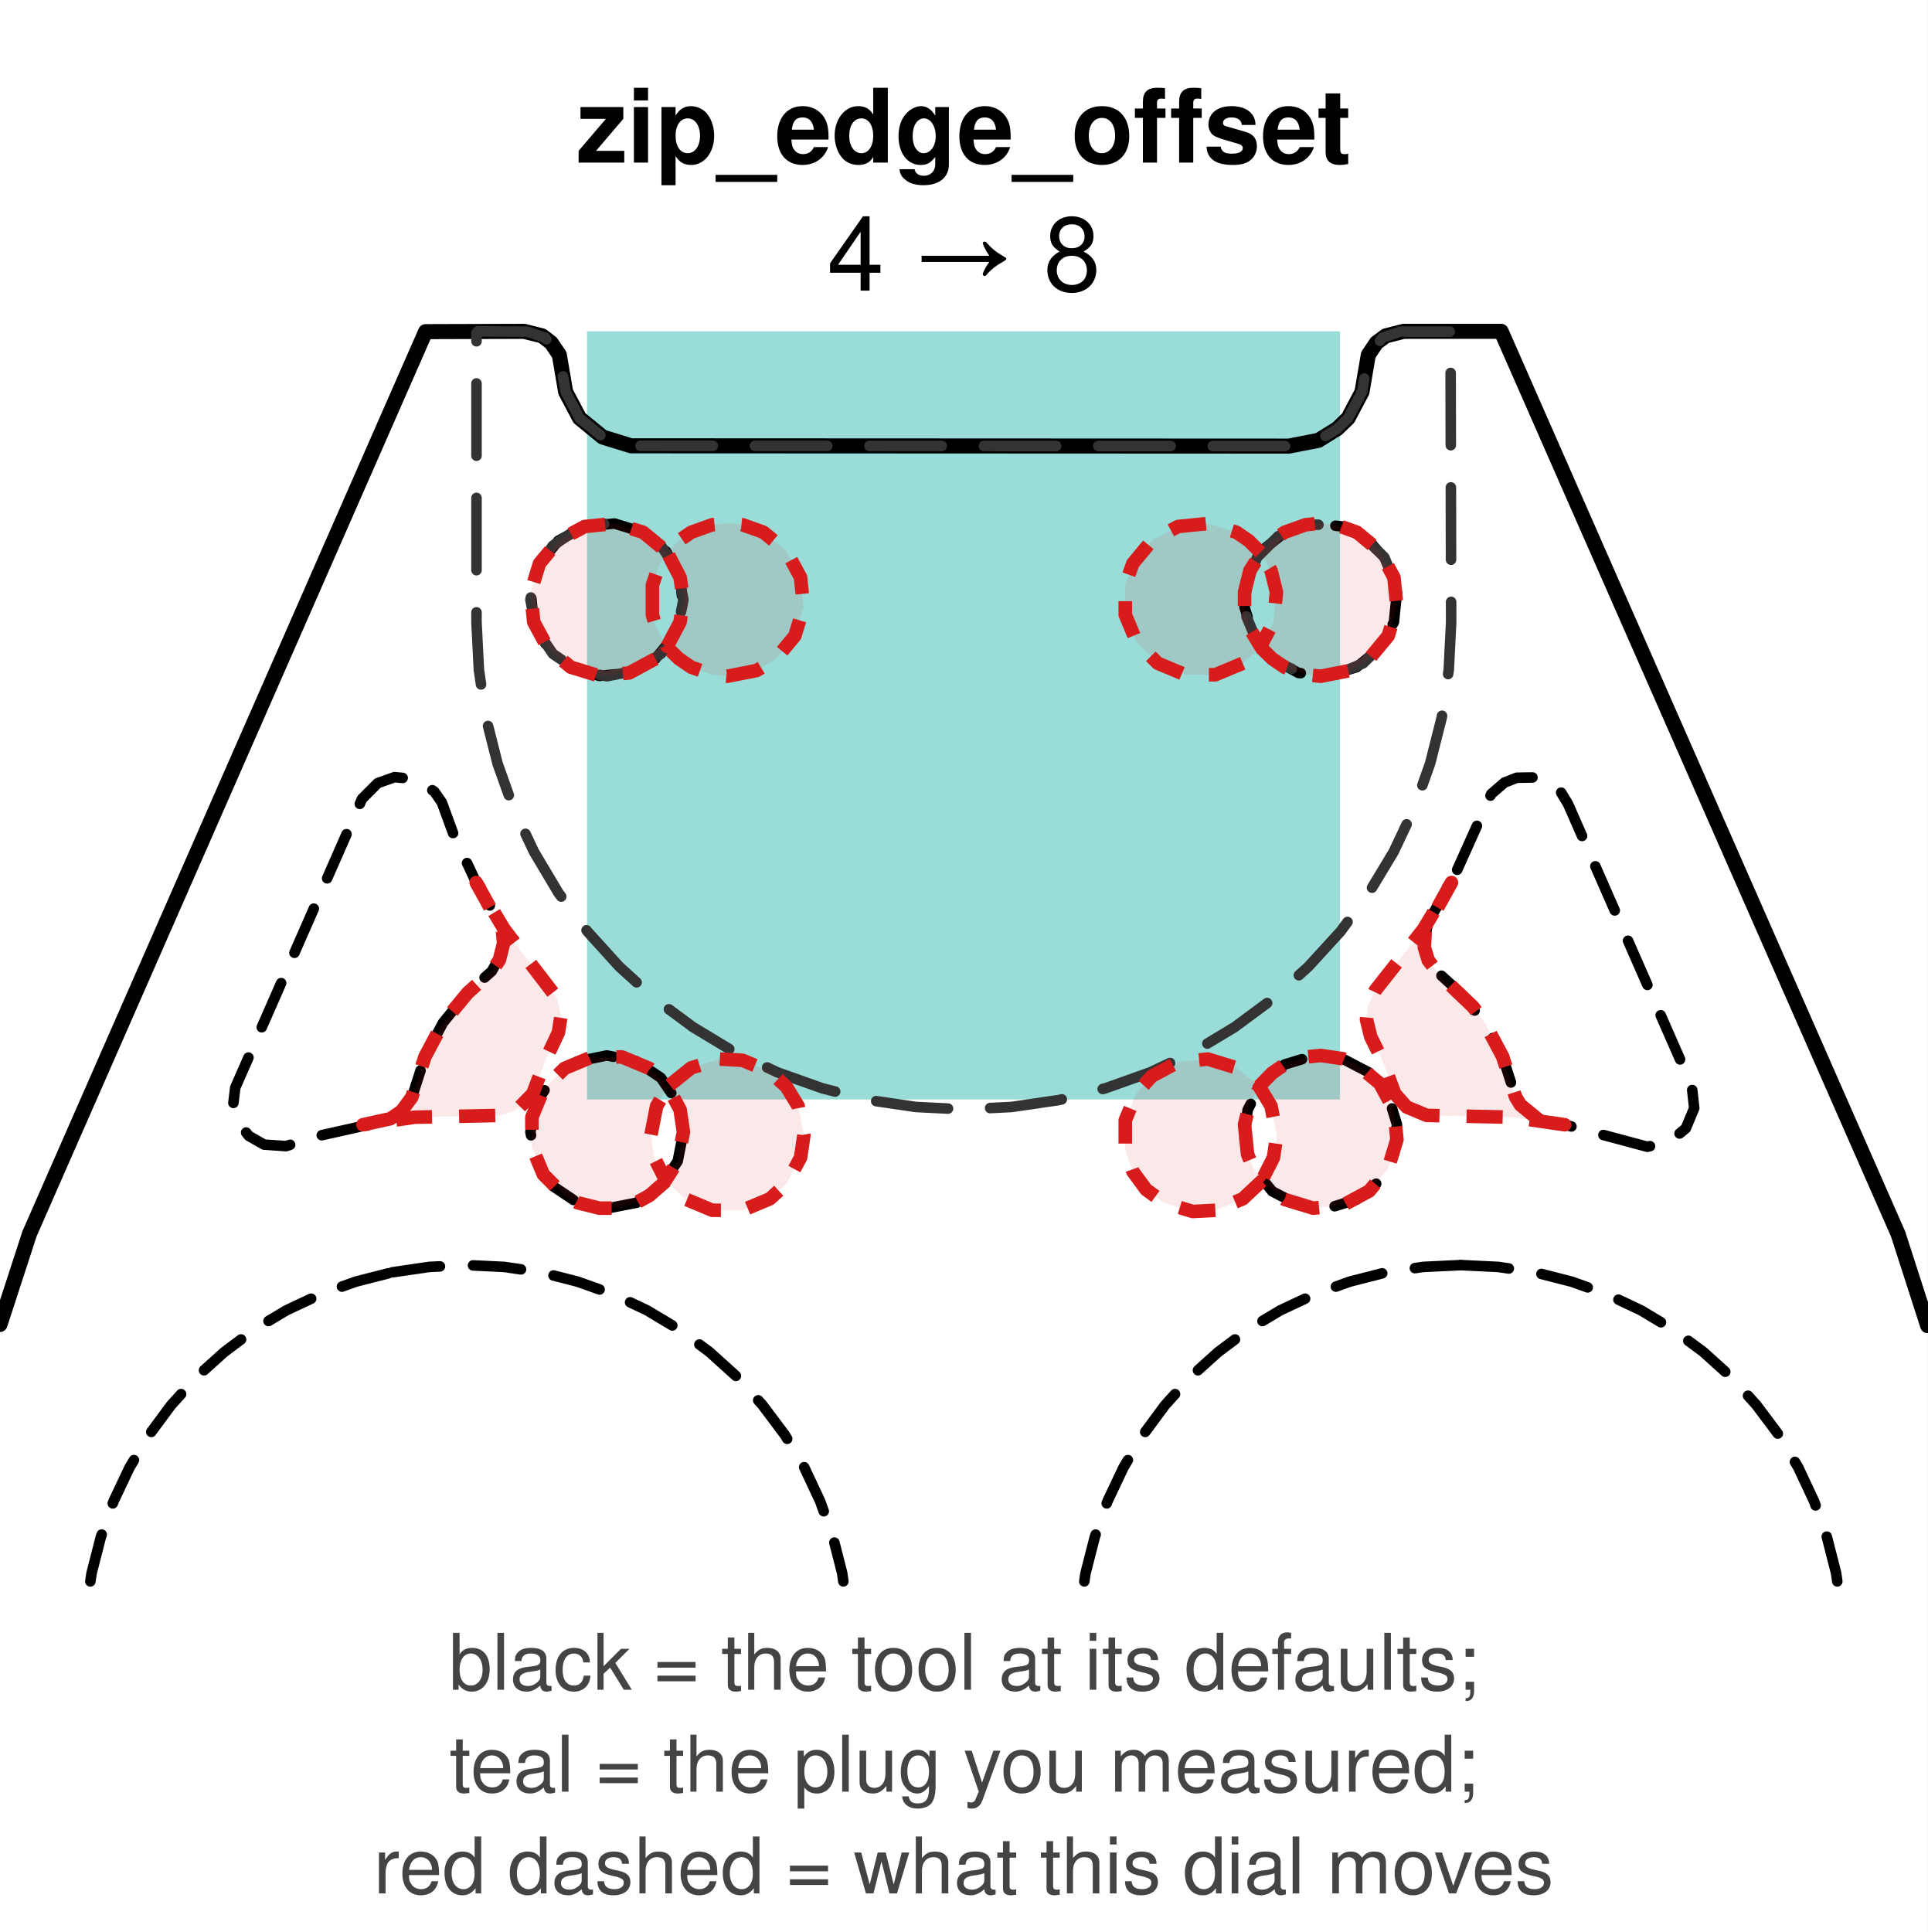
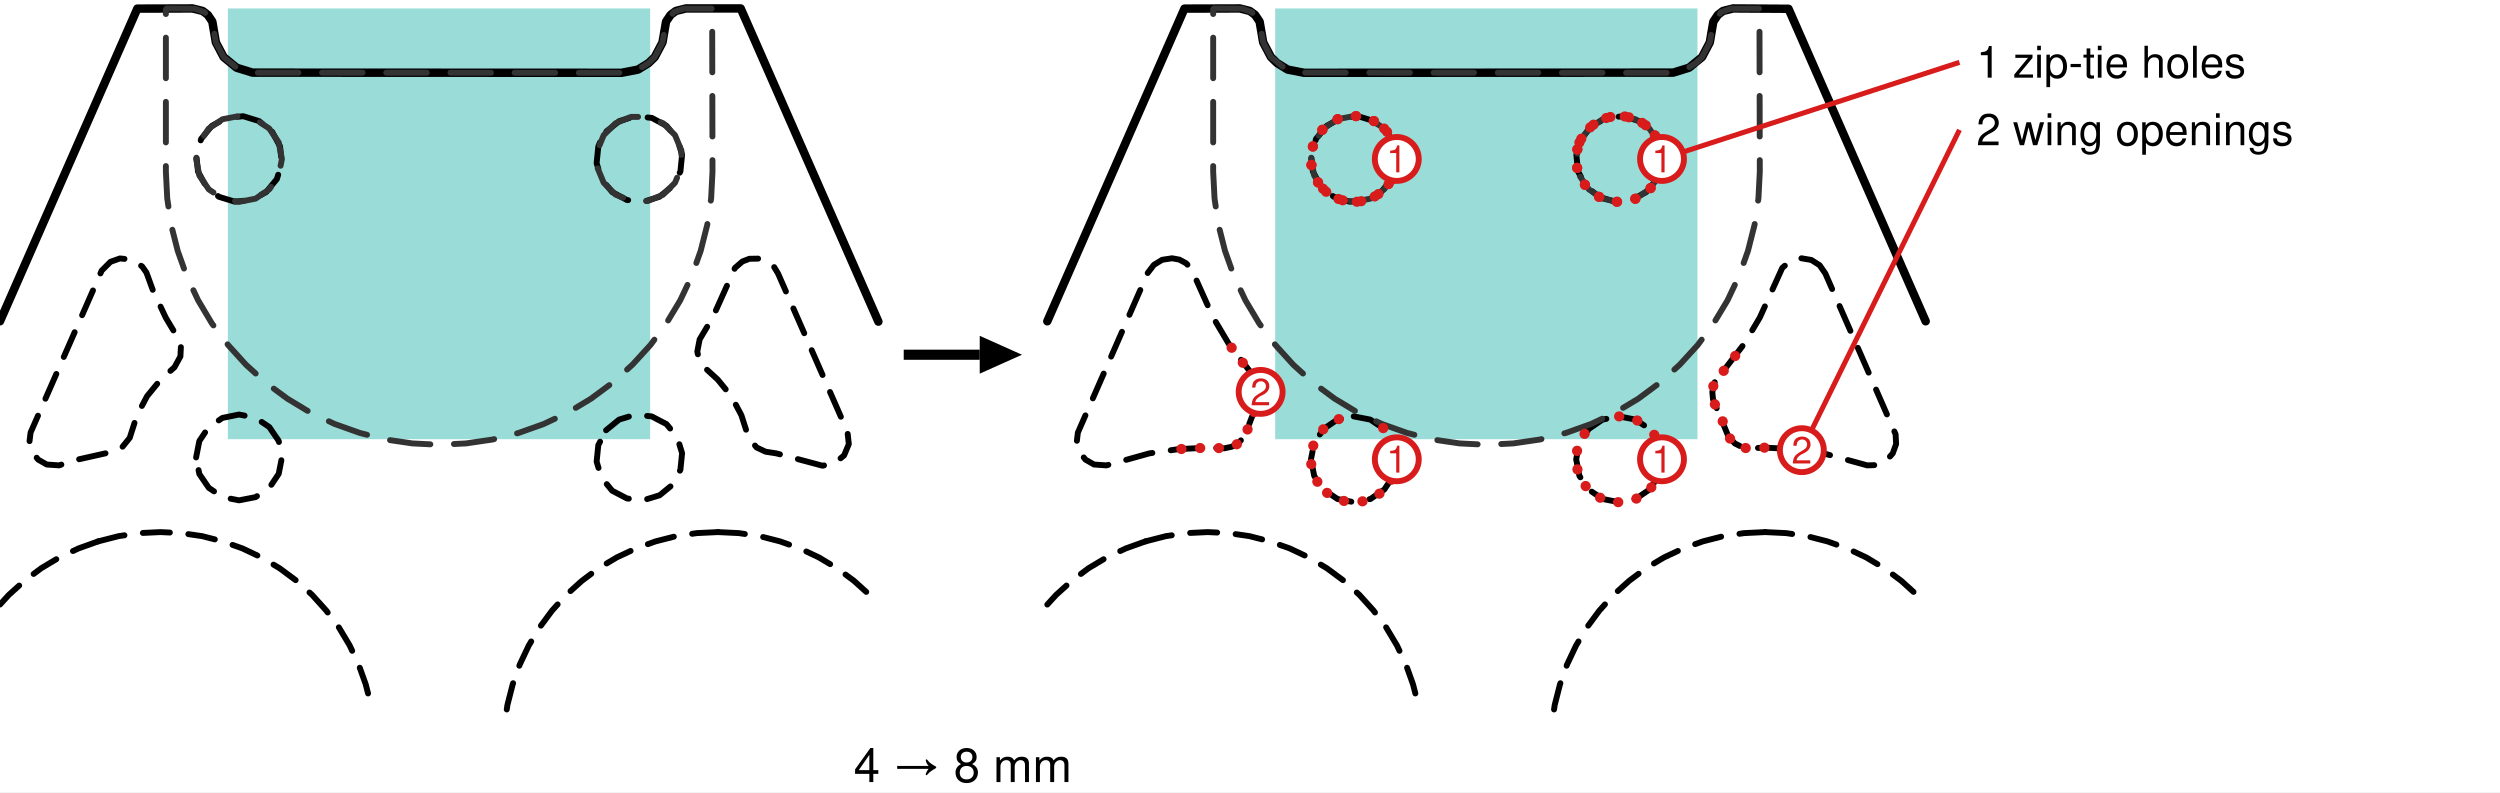
- <svg xmlns="http://www.w3.org/2000/svg" width="64.00mm" height="64.14mm" viewBox="0 0 64.00 64.14" role="img">
-   <rect width="64.00" height="64.14" fill="white" />
-   <text x="32.00" y="5.40" font-family="Helvetica, Arial, sans-serif" font-size="3.40" font-weight="bold" text-anchor="middle" fill="#000">zip_edge_offset</text>
-   <text x="32.00" y="9.65" font-family="Helvetica, Arial, sans-serif" font-size="3.40" text-anchor="middle" fill="#000">4 → 8</text>
-   <path d="M 44.49 11.00 L 44.49 36.50 L 19.49 36.50 L 19.49 11.00 L 44.49 11.00 Z" fill="#20b2aa" fill-rule="evenodd" fill-opacity="0.45" stroke="none" />
-   <path d="M 0.00 43.97 L 0.98 40.96 L 14.13 11.01 L 17.40 11.00 L 18.00 11.15 L 18.30 11.38 L 18.57 11.78 L 18.78 13.01 L 19.24 13.88 L 20.01 14.51 L 20.95 14.80 L 42.79 14.81 L 43.77 14.62 L 44.40 14.23 L 44.76 13.88 L 45.22 13.01 L 45.43 11.78 L 45.70 11.38 L 46.01 11.15 L 46.60 11.00 L 49.84 11.00 L 63.02 40.97 L 64.00 44.01" fill="none" stroke="#000" stroke-width="0.5" stroke-linejoin="round" stroke-linecap="round" />
-   <path d="M 41.90 18.28 L 42.66 17.67 L 43.60 17.38 L 44.59 17.48 L 45.46 17.95 L 46.09 18.72 L 46.38 19.66 L 46.28 20.65 L 45.81 21.52 L 45.04 22.15 L 44.10 22.44 L 43.11 22.34 L 42.24 21.87 L 41.61 21.10 L 41.32 20.16 L 41.42 19.17 L 41.61 18.71 L 41.90 18.28 Z" fill="none" stroke="#000" stroke-width="0.35" stroke-linejoin="round" stroke-linecap="round" stroke-dasharray="1.6,1.1" />
-   <path d="M 47.28 31.31 L 47.42 30.59 L 48.19 29.30 L 49.51 26.36 L 49.95 25.98 L 50.36 25.82 L 50.95 25.81 L 51.50 26.03 L 51.83 26.31 L 52.06 26.69 L 56.17 36.06 L 56.25 36.79 L 55.97 37.46 L 55.40 37.93 L 54.69 38.07 L 51.96 37.34 L 51.32 37.24 L 50.79 36.99 L 50.32 36.42 L 49.89 35.08 L 49.29 33.95 L 48.48 32.96 L 47.57 32.13 L 47.37 31.74 L 47.28 31.31 Z" fill="none" stroke="#000" stroke-width="0.35" stroke-linejoin="round" stroke-linecap="round" stroke-dasharray="1.6,1.1" />
-   <path d="M 41.88 35.97 L 42.65 35.34 L 43.60 35.05 L 44.58 35.15 L 45.46 35.61 L 46.09 36.38 L 46.38 37.33 L 46.28 38.31 L 45.82 39.19 L 45.05 39.82 L 44.10 40.11 L 43.12 40.01 L 42.24 39.55 L 41.61 38.78 L 41.32 37.83 L 41.42 36.85 L 41.88 35.97 Z" fill="none" stroke="#000" stroke-width="0.35" stroke-linejoin="round" stroke-linecap="round" stroke-dasharray="1.6,1.1" />
-   <path d="M 12.02 26.52 L 12.54 26.00 L 13.10 25.80 L 13.82 25.87 L 14.42 26.28 L 14.67 26.64 L 15.05 27.68 L 15.81 29.30 L 16.58 30.59 L 16.71 31.01 L 16.68 31.60 L 16.33 32.24 L 15.52 32.96 L 14.71 33.95 L 14.11 35.08 L 13.68 36.42 L 13.22 36.99 L 12.68 37.24 L 10.36 37.76 L 9.50 38.05 L 8.77 38.00 L 8.26 37.71 L 7.90 37.25 L 7.74 36.69 L 7.81 36.11 L 12.02 26.52 Z" fill="none" stroke="#000" stroke-width="0.35" stroke-linejoin="round" stroke-linecap="round" stroke-dasharray="1.6,1.1" />
-   <path d="M 13.02 42.24 L 14.25 42.06 L 15.50 42.00 L 16.74 42.06 L 17.97 42.24 L 19.18 42.55 L 20.36 42.97 L 21.48 43.50 L 22.55 44.14 L 23.55 44.88 L 24.48 45.72 L 25.31 46.64 L 26.06 47.64 L 26.70 48.71 L 27.23 49.84 L 27.65 51.01 L 27.96 52.22 L 28.00 52.50" fill="none" stroke="#000" stroke-width="0.35" stroke-linejoin="round" stroke-linecap="round" stroke-dasharray="1.6,1.1" />
-   <path d="M 3.00 52.50 L 3.04 52.23 L 3.35 51.02 L 3.77 49.84 L 4.30 48.72 L 4.94 47.65 L 5.68 46.65 L 6.52 45.72 L 7.44 44.89 L 8.44 44.14 L 9.51 43.50 L 10.64 42.97 L 11.81 42.55 L 13.02 42.24" fill="none" stroke="#000" stroke-width="0.35" stroke-linejoin="round" stroke-linecap="round" stroke-dasharray="1.6,1.1" />
-   <path d="M 22.11 18.30 L 22.58 19.17 L 22.68 20.16 L 22.39 21.10 L 21.76 21.87 L 20.89 22.34 L 19.90 22.44 L 18.96 22.15 L 18.19 21.52 L 17.72 20.65 L 17.62 19.66 L 17.91 18.72 L 18.54 17.95 L 19.41 17.48 L 20.40 17.38 L 21.34 17.67 L 22.11 18.30 Z" fill="none" stroke="#000" stroke-width="0.35" stroke-linejoin="round" stroke-linecap="round" stroke-dasharray="1.6,1.1" />
-   <path d="M 21.12 35.23 L 21.94 35.78 L 22.50 36.60 L 22.69 37.58 L 22.50 38.55 L 21.95 39.37 L 21.13 39.93 L 20.15 40.12 L 19.18 39.93 L 18.36 39.38 L 17.80 38.56 L 17.61 37.58 L 17.80 36.61 L 18.35 35.79 L 19.17 35.24 L 20.15 35.04 L 21.12 35.23 Z" fill="none" stroke="#000" stroke-width="0.35" stroke-linejoin="round" stroke-linecap="round" stroke-dasharray="1.6,1.1" />
-   <path d="M 48.50 42.00 L 49.74 42.06 L 50.97 42.24 L 52.18 42.55 L 53.36 42.97 L 54.48 43.50 L 55.55 44.14 L 56.55 44.88 L 57.48 45.72 L 58.31 46.64 L 59.06 47.64 L 59.70 48.71 L 60.23 49.84 L 60.65 51.01 L 60.96 52.22 L 61.00 52.50" fill="none" stroke="#000" stroke-width="0.35" stroke-linejoin="round" stroke-linecap="round" stroke-dasharray="1.6,1.1" />
-   <path d="M 36.00 52.50 L 36.04 52.23 L 36.35 51.02 L 36.77 49.84 L 37.30 48.72 L 37.94 47.65 L 38.68 46.65 L 39.52 45.72 L 40.44 44.89 L 41.44 44.14 L 42.51 43.50 L 43.64 42.97 L 44.81 42.55 L 46.02 42.24 L 47.25 42.06 L 48.50 42.00" fill="none" stroke="#000" stroke-width="0.35" stroke-linejoin="round" stroke-linecap="round" stroke-dasharray="1.6,1.1" />
-   <path d="M 15.82 11.05 L 15.87 11.00 L 17.52 11.01 L 18.10 11.21 L 18.57 11.78 L 18.78 13.01 L 19.24 13.88 L 20.01 14.51 L 20.95 14.80 L 42.79 14.81 L 43.77 14.62 L 44.40 14.23 L 44.76 13.88 L 45.22 13.01 L 45.43 11.78 L 45.90 11.21 L 46.48 11.01 L 48.16 11.01 L 48.18 20.66 L 48.10 22.24 L 47.87 23.81 L 47.48 25.35 L 46.95 26.84 L 46.27 28.28 L 45.45 29.64 L 44.51 30.92 L 43.44 32.09 L 42.26 33.16 L 40.99 34.10 L 39.63 34.92 L 38.19 35.60 L 36.70 36.13 L 35.16 36.52 L 33.59 36.75 L 32.00 36.83 L 30.41 36.75 L 28.84 36.52 L 27.30 36.13 L 25.81 35.60 L 24.37 34.92 L 23.01 34.10 L 21.74 33.16 L 20.56 32.09 L 19.50 30.92 L 18.54 29.64 L 17.73 28.28 L 17.05 26.84 L 16.52 25.35 L 16.13 23.81 L 15.90 22.24 L 15.82 20.66 L 15.82 11.05 Z" fill="none" stroke="#333333" stroke-width="0.35" stroke-linejoin="round" stroke-linecap="round" stroke-dasharray="2.4,1.4" />
-   <path d="M 41.74 18.50 L 42.44 17.80 L 43.35 17.42 L 44.34 17.42 L 45.26 17.80 L 45.96 18.50 L 46.34 19.41 L 46.34 20.40 L 45.96 21.32 L 45.26 22.02 L 44.35 22.40 L 43.36 22.40 L 42.44 22.02 L 41.74 21.32 L 41.36 20.41 L 41.36 19.42 L 41.74 18.50 Z" fill="none" stroke="#333333" stroke-width="0.35" stroke-linejoin="round" stroke-linecap="round" stroke-dasharray="2.4,1.4" />
-   <path d="M 21.94 18.11 L 22.50 18.93 L 22.69 19.91 L 22.50 20.88 L 21.95 21.70 L 21.13 22.26 L 20.15 22.45 L 19.18 22.26 L 18.36 21.71 L 17.80 20.89 L 17.61 19.91 L 17.80 18.94 L 18.35 18.12 L 19.17 17.56 L 20.15 17.37 L 21.12 17.56 L 21.94 18.11 Z" fill="none" stroke="#333333" stroke-width="0.35" stroke-linejoin="round" stroke-linecap="round" stroke-dasharray="2.4,1.4" />
-   <path d="M 23.90 35.16 L 24.65 35.20 L 25.56 35.58 L 26.11 36.08 L 26.50 36.72 L 26.69 37.69 L 26.58 38.43 L 26.11 39.30 L 25.56 39.80 L 24.65 40.18 L 23.65 40.18 L 22.74 39.80 L 22.11 39.21 L 21.56 39.69 L 21.12 39.93 L 20.40 40.11 L 19.90 40.11 L 19.18 39.93 L 18.74 39.69 L 18.04 38.99 L 17.66 38.08 L 17.66 37.09 L 18.04 36.17 L 18.74 35.47 L 19.65 35.09 L 20.65 35.09 L 21.56 35.47 L 22.19 36.06 L 22.95 35.45 L 23.90 35.16 Z M 22.69 37.58 L 22.58 36.84 L 22.18 36.09 L 21.80 36.72 L 21.61 37.69 L 21.72 38.43 L 22.10 39.18 L 22.50 38.55 L 22.69 37.58 Z" fill="#d81b1b" fill-rule="evenodd" fill-opacity="0.1" stroke="#d81b1b" stroke-width="0.45" stroke-linejoin="round" stroke-dasharray="1.2,0.9" />
-   <path d="M 12.96 37.14 L 13.33 36.89 L 13.67 36.43 L 14.11 35.08 L 14.71 33.95 L 15.53 32.96 L 16.33 32.24 L 16.58 31.87 L 16.72 31.31 L 16.68 30.87 L 15.81 29.30 L 16.74 30.85 L 18.49 33.13 L 18.63 33.70 L 18.54 34.28 L 18.11 35.19 L 17.69 36.31 L 17.18 36.83 L 16.63 37.03 L 13.77 37.09 L 12.05 37.34 L 12.96 37.14 Z" fill="#d81b1b" fill-rule="evenodd" fill-opacity="0.1" stroke="#d81b1b" stroke-width="0.45" stroke-linejoin="round" stroke-dasharray="1.2,0.9" />
-   <path d="M 21.76 21.87 L 20.89 22.34 L 19.90 22.44 L 18.95 22.15 L 18.19 21.52 L 17.72 20.65 L 17.62 19.66 L 17.91 18.71 L 18.54 17.95 L 19.41 17.48 L 20.40 17.38 L 21.35 17.67 L 22.15 18.33 L 22.54 17.95 L 22.95 17.67 L 23.65 17.42 L 24.15 17.37 L 24.65 17.42 L 25.35 17.67 L 26.11 18.30 L 26.58 19.17 L 26.68 20.16 L 26.39 21.11 L 25.76 21.87 L 25.12 22.26 L 24.15 22.45 L 23.65 22.40 L 22.95 22.15 L 22.54 21.87 L 22.15 21.49 L 21.76 21.87 Z M 21.66 19.42 L 21.66 20.41 L 21.80 20.88 L 22.15 21.46 L 22.58 20.65 L 22.69 19.91 L 22.58 19.17 L 22.16 18.36 L 21.91 18.71 L 21.66 19.42 Z" fill="#d81b1b" fill-rule="evenodd" fill-opacity="0.1" stroke="#d81b1b" stroke-width="0.45" stroke-linejoin="round" stroke-dasharray="1.2,0.9" />
-   <path d="M 40.35 40.18 L 39.60 40.22 L 38.65 39.93 L 38.05 39.49 L 37.61 38.89 L 37.36 38.19 L 37.36 37.19 L 37.74 36.28 L 38.24 35.73 L 39.11 35.26 L 40.10 35.16 L 41.05 35.45 L 41.81 36.06 L 42.24 35.62 L 42.65 35.34 L 43.35 35.09 L 43.85 35.04 L 44.59 35.15 L 45.05 35.34 L 45.81 35.97 L 46.28 36.84 L 46.38 37.83 L 46.09 38.78 L 45.46 39.54 L 44.59 40.01 L 43.60 40.11 L 42.65 39.82 L 41.89 39.21 L 41.26 39.80 L 40.35 40.18 Z M 41.32 37.33 L 41.42 38.32 L 41.61 38.78 L 41.90 39.18 L 42.28 38.43 L 42.39 37.69 L 42.20 36.72 L 41.82 36.09 L 41.50 36.61 L 41.32 37.33 Z" fill="#d81b1b" fill-rule="evenodd" fill-opacity="0.1" stroke="#d81b1b" stroke-width="0.45" stroke-linejoin="round" stroke-dasharray="1.2,0.9" />
-   <path d="M 46.70 36.75 L 46.31 36.31 L 45.89 35.19 L 45.51 34.42 L 45.37 33.85 L 45.41 33.41 L 45.66 32.88 L 47.26 30.85 L 48.19 29.30 L 47.32 30.87 L 47.29 31.45 L 47.42 31.88 L 47.77 32.34 L 48.91 33.43 L 49.29 33.95 L 49.89 35.08 L 50.32 36.42 L 50.48 36.68 L 51.04 37.14 L 51.95 37.34 L 50.23 37.09 L 47.37 37.03 L 46.70 36.75 Z" fill="#d81b1b" fill-rule="evenodd" fill-opacity="0.1" stroke="#d81b1b" stroke-width="0.45" stroke-linejoin="round" stroke-dasharray="1.2,0.9" />
-   <path d="M 41.26 22.02 L 40.35 22.40 L 39.35 22.40 L 38.44 22.02 L 37.74 21.32 L 37.36 20.41 L 37.36 19.41 L 37.61 18.71 L 38.24 17.95 L 39.11 17.48 L 40.10 17.38 L 41.05 17.67 L 41.46 17.95 L 41.85 18.34 L 42.24 17.95 L 42.65 17.67 L 43.35 17.42 L 43.85 17.37 L 44.35 17.42 L 45.05 17.67 L 45.81 18.30 L 46.28 19.17 L 46.38 20.16 L 46.09 21.11 L 45.46 21.87 L 44.82 22.26 L 43.85 22.45 L 43.35 22.40 L 42.65 22.15 L 42.24 21.87 L 41.85 21.49 L 41.26 22.02 Z M 41.50 18.94 L 41.32 19.66 L 41.32 20.16 L 41.50 20.88 L 41.85 21.46 L 42.28 20.65 L 42.38 19.66 L 42.20 18.94 L 41.86 18.37 L 41.50 18.94 Z" fill="#d81b1b" fill-rule="evenodd" fill-opacity="0.1" stroke="#d81b1b" stroke-width="0.45" stroke-linejoin="round" stroke-dasharray="1.2,0.9" />
-   <text x="32.00" y="56.10" font-family="Helvetica, Arial, sans-serif" font-size="2.60" text-anchor="middle" fill="#444444">black = the tool at its defaults;</text>
-   <text x="32.00" y="59.48" font-family="Helvetica, Arial, sans-serif" font-size="2.60" text-anchor="middle" fill="#444444">teal = the plug you measured;</text>
-   <text x="32.00" y="62.86" font-family="Helvetica, Arial, sans-serif" font-size="2.60" text-anchor="middle" fill="#444444">red dashed = what this dial moves</text>
+ <svg xmlns="http://www.w3.org/2000/svg" width="148.00mm" height="46.90mm" viewBox="0 0 148.00 46.90" role="img">
+   <rect width="148.00" height="46.90" fill="white" />
+   <g class="panel" id="before">
+     <path d="M 38.49 0.50 L 38.49 26.00 L 13.49 26.00 L 13.49 0.50 L 38.49 0.50 Z" fill="#20b2aa" fill-rule="evenodd" fill-opacity="0.45" stroke="none" />
+     <path d="M 0.00 19.02 L 8.13 0.51 L 11.40 0.50 L 12.00 0.65 L 12.30 0.88 L 12.57 1.28 L 12.78 2.51 L 13.24 3.38 L 14.01 4.01 L 14.95 4.30 L 36.79 4.31 L 37.77 4.12 L 38.40 3.73 L 38.76 3.38 L 39.22 2.51 L 39.43 1.28 L 39.70 0.88 L 40.01 0.65 L 40.60 0.50 L 43.85 0.50 L 52.00 19.04" fill="none" stroke="#000" stroke-width="0.5" stroke-linejoin="round" stroke-linecap="round" />
+     <path d="M 35.90 7.78 L 36.66 7.17 L 37.60 6.88 L 38.59 6.98 L 39.46 7.45 L 40.09 8.22 L 40.38 9.16 L 40.28 10.15 L 39.81 11.02 L 39.04 11.65 L 38.10 11.94 L 37.11 11.84 L 36.24 11.37 L 35.61 10.60 L 35.32 9.66 L 35.42 8.67 L 35.61 8.21 L 35.90 7.78 Z" fill="none" stroke="#000" stroke-width="0.35" stroke-linejoin="round" stroke-linecap="round" stroke-dasharray="1.6,1.1" />
+     <path d="M 41.28 20.81 L 41.42 20.09 L 42.19 18.80 L 43.51 15.86 L 43.95 15.48 L 44.36 15.32 L 44.95 15.31 L 45.50 15.53 L 45.83 15.81 L 46.06 16.19 L 50.17 25.56 L 50.25 26.29 L 49.97 26.96 L 49.40 27.43 L 48.69 27.57 L 45.96 26.84 L 45.32 26.74 L 44.79 26.49 L 44.32 25.92 L 43.89 24.58 L 43.29 23.45 L 42.48 22.46 L 41.57 21.63 L 41.37 21.24 L 41.28 20.81 Z" fill="none" stroke="#000" stroke-width="0.35" stroke-linejoin="round" stroke-linecap="round" stroke-dasharray="1.6,1.1" />
+     <path d="M 35.88 25.47 L 36.65 24.84 L 37.60 24.55 L 38.58 24.65 L 39.46 25.11 L 40.09 25.88 L 40.38 26.83 L 40.28 27.81 L 39.82 28.69 L 39.05 29.32 L 38.10 29.61 L 37.12 29.51 L 36.24 29.05 L 35.61 28.28 L 35.32 27.33 L 35.42 26.35 L 35.88 25.47 Z" fill="none" stroke="#000" stroke-width="0.35" stroke-linejoin="round" stroke-linecap="round" stroke-dasharray="1.6,1.1" />
+     <path d="M 6.02 16.02 L 6.54 15.50 L 7.10 15.30 L 7.82 15.37 L 8.42 15.78 L 8.67 16.14 L 9.05 17.18 L 9.81 18.80 L 10.58 20.09 L 10.71 20.51 L 10.68 21.10 L 10.33 21.74 L 9.52 22.46 L 8.71 23.45 L 8.11 24.58 L 7.68 25.92 L 7.22 26.49 L 6.68 26.74 L 4.36 27.26 L 3.50 27.55 L 2.77 27.50 L 2.26 27.21 L 1.90 26.75 L 1.74 26.19 L 1.81 25.61 L 6.02 16.02 Z" fill="none" stroke="#000" stroke-width="0.35" stroke-linejoin="round" stroke-linecap="round" stroke-dasharray="1.6,1.1" />
+     <path d="M 5.81 32.05 L 7.02 31.74 L 8.25 31.56 L 9.50 31.50 L 10.74 31.56 L 11.97 31.74 L 13.18 32.05 L 14.36 32.47 L 15.48 33.00 L 16.55 33.64 L 17.55 34.38 L 18.48 35.22 L 19.31 36.14 L 20.06 37.14 L 20.70 38.21 L 21.23 39.34 L 21.65 40.51 L 21.96 41.72 L 22.00 42.00" fill="none" stroke="#000" stroke-width="0.35" stroke-linejoin="round" stroke-linecap="round" stroke-dasharray="1.6,1.1" />
+     <path d="M 0.00 35.79 L 0.52 35.22 L 1.44 34.39 L 2.44 33.64 L 3.51 33.00 L 4.64 32.47 L 5.81 32.05" fill="none" stroke="#000" stroke-width="0.35" stroke-linejoin="round" stroke-linecap="round" stroke-dasharray="1.6,1.1" />
+     <path d="M 11.61 27.08 L 11.80 26.11 L 12.35 25.29 L 13.17 24.74 L 14.15 24.54 L 15.12 24.73 L 15.94 25.28 L 16.50 26.10 L 16.69 27.08 L 16.50 28.05 L 15.95 28.87 L 15.13 29.43 L 14.15 29.62 L 13.18 29.43 L 12.36 28.88 L 11.80 28.06 L 11.61 27.08 Z" fill="none" stroke="#000" stroke-width="0.35" stroke-linejoin="round" stroke-linecap="round" stroke-dasharray="1.6,1.1" />
+     <path d="M 16.11 7.80 L 16.58 8.67 L 16.68 9.66 L 16.39 10.60 L 15.76 11.37 L 14.89 11.84 L 13.90 11.94 L 12.96 11.65 L 12.19 11.02 L 11.72 10.15 L 11.62 9.16 L 11.91 8.22 L 12.54 7.45 L 13.41 6.98 L 14.40 6.88 L 15.34 7.17 L 16.11 7.80 Z" fill="none" stroke="#000" stroke-width="0.35" stroke-linejoin="round" stroke-linecap="round" stroke-dasharray="1.6,1.1" />
+     <path d="M 42.50 31.50 L 43.74 31.56 L 44.97 31.74 L 46.18 32.05 L 47.36 32.47 L 48.48 33.00 L 49.55 33.64 L 50.55 34.38 L 51.48 35.22 L 52.00 35.79" fill="none" stroke="#000" stroke-width="0.35" stroke-linejoin="round" stroke-linecap="round" stroke-dasharray="1.6,1.1" />
+     <path d="M 30.00 42.00 L 30.04 41.73 L 30.35 40.52 L 30.77 39.34 L 31.30 38.22 L 31.94 37.15 L 32.68 36.15 L 33.52 35.22 L 34.44 34.39 L 35.44 33.64 L 36.51 33.00 L 37.64 32.47 L 38.81 32.05 L 40.02 31.74 L 41.25 31.56 L 42.50 31.50" fill="none" stroke="#000" stroke-width="0.35" stroke-linejoin="round" stroke-linecap="round" stroke-dasharray="1.6,1.1" />
+     <path d="M 9.82 0.55 L 9.87 0.50 L 11.52 0.51 L 12.10 0.71 L 12.57 1.28 L 12.78 2.51 L 13.24 3.38 L 14.01 4.01 L 14.95 4.30 L 36.79 4.31 L 37.77 4.12 L 38.40 3.73 L 38.76 3.38 L 39.22 2.51 L 39.43 1.28 L 39.90 0.71 L 40.48 0.51 L 42.16 0.51 L 42.18 10.16 L 42.10 11.74 L 41.87 13.31 L 41.48 14.85 L 40.95 16.34 L 40.27 17.78 L 39.45 19.14 L 38.51 20.42 L 37.44 21.59 L 36.26 22.66 L 34.99 23.60 L 33.63 24.42 L 32.19 25.10 L 30.70 25.63 L 29.16 26.02 L 27.59 26.25 L 26.00 26.33 L 24.41 26.25 L 22.84 26.02 L 21.30 25.63 L 19.81 25.10 L 18.37 24.42 L 17.01 23.60 L 15.74 22.66 L 14.56 21.59 L 13.50 20.42 L 12.54 19.14 L 11.73 17.78 L 11.05 16.34 L 10.52 14.85 L 10.13 13.31 L 9.90 11.74 L 9.82 10.16 L 9.82 0.55 Z" fill="none" stroke="#333333" stroke-width="0.35" stroke-linejoin="round" stroke-linecap="round" stroke-dasharray="2.4,1.4" />
+     <path d="M 35.74 8.00 L 36.44 7.30 L 37.35 6.92 L 38.34 6.92 L 39.26 7.30 L 39.96 8.00 L 40.34 8.91 L 40.34 9.90 L 39.96 10.82 L 39.26 11.52 L 38.35 11.90 L 37.36 11.90 L 36.44 11.52 L 35.74 10.82 L 35.36 9.91 L 35.36 8.92 L 35.74 8.00 Z" fill="none" stroke="#333333" stroke-width="0.35" stroke-linejoin="round" stroke-linecap="round" stroke-dasharray="2.4,1.4" />
+     <path d="M 15.94 7.61 L 16.50 8.43 L 16.69 9.41 L 16.50 10.38 L 15.95 11.20 L 15.13 11.76 L 14.15 11.95 L 13.18 11.76 L 12.36 11.21 L 11.80 10.39 L 11.61 9.41 L 11.80 8.44 L 12.35 7.62 L 13.17 7.06 L 14.15 6.87 L 15.12 7.06 L 15.94 7.61 Z" fill="none" stroke="#333333" stroke-width="0.35" stroke-linejoin="round" stroke-linecap="round" stroke-dasharray="2.4,1.4" />
+   </g>
+   <g class="arrow">
+     <line x1="53.50" y1="21.00" x2="58.00" y2="21.00" stroke="#000" stroke-width="0.6" />
+     <polygon points="60.50,21.00 58.00,19.88 58.00,22.12" fill="#000" />
+     <text x="57.00" y="46.30" font-family="Helvetica, Arial, sans-serif" font-size="2.80" text-anchor="middle" fill="#000">4 → 8 mm</text>
+   </g>
+   <g class="panel" id="after" transform="translate(62.00 0)">
+     <path d="M 38.49 0.50 L 38.49 26.00 L 13.49 26.00 L 13.49 0.50 L 38.49 0.50 Z" fill="#20b2aa" fill-rule="evenodd" fill-opacity="0.45" stroke="none" />
+     <path d="M 0.00 19.02 L 8.12 0.51 L 11.40 0.50 L 11.99 0.65 L 12.30 0.88 L 12.57 1.28 L 12.78 2.51 L 13.24 3.38 L 13.60 3.73 L 14.23 4.12 L 15.21 4.31 L 37.05 4.30 L 37.99 4.01 L 38.76 3.38 L 39.22 2.51 L 39.43 1.28 L 39.70 0.88 L 40.00 0.65 L 40.60 0.50 L 43.88 0.52 L 52.00 19.02" fill="none" stroke="#000" stroke-width="0.5" stroke-linejoin="round" stroke-linecap="round" />
+     <path d="M 20.11 7.80 L 20.58 8.67 L 20.68 9.66 L 20.39 10.60 L 19.76 11.37 L 18.89 11.84 L 17.90 11.94 L 16.96 11.65 L 16.19 11.02 L 15.72 10.15 L 15.62 9.16 L 15.91 8.22 L 16.54 7.45 L 17.41 6.98 L 18.40 6.88 L 19.34 7.17 L 20.11 7.80 Z" fill="none" stroke="#000" stroke-width="0.35" stroke-linejoin="round" stroke-linecap="round" stroke-dasharray="1.6,1.1" />
+     <path d="M 31.61 8.22 L 32.24 7.45 L 33.11 6.98 L 34.10 6.88 L 35.04 7.17 L 35.81 7.80 L 36.28 8.67 L 36.38 9.66 L 36.09 10.60 L 35.46 11.37 L 34.59 11.84 L 33.60 11.94 L 32.66 11.65 L 31.89 11.02 L 31.42 10.15 L 31.32 9.16 L 31.61 8.22 Z" fill="none" stroke="#000" stroke-width="0.35" stroke-linejoin="round" stroke-linecap="round" stroke-dasharray="1.6,1.1" />
+     <path d="M 6.80 15.38 L 7.39 15.29 L 7.82 15.37 L 8.21 15.58 L 8.52 15.90 L 9.82 18.80 L 10.74 20.35 L 12.49 22.63 L 12.63 23.20 L 12.54 23.78 L 12.11 24.69 L 11.69 25.81 L 11.30 26.25 L 10.91 26.45 L 10.48 26.54 L 9.50 26.50 L 7.76 26.59 L 6.04 26.84 L 3.50 27.55 L 2.77 27.50 L 2.26 27.21 L 1.90 26.75 L 1.74 26.19 L 1.81 25.61 L 5.95 16.15 L 6.31 15.68 L 6.80 15.38 Z" fill="none" stroke="#000" stroke-width="0.35" stroke-linejoin="round" stroke-linecap="round" stroke-dasharray="1.6,1.1" />
+     <path d="M 5.81 32.05 L 7.02 31.74 L 8.25 31.56 L 9.50 31.50 L 10.74 31.56 L 11.97 31.74 L 13.18 32.05 L 14.36 32.47 L 15.48 33.00 L 16.55 33.64 L 17.55 34.38 L 18.48 35.22 L 19.31 36.14 L 20.06 37.14 L 20.70 38.21 L 21.23 39.34 L 21.65 40.51 L 21.96 41.72 L 22.00 42.00" fill="none" stroke="#000" stroke-width="0.35" stroke-linejoin="round" stroke-linecap="round" stroke-dasharray="1.6,1.1" />
+     <path d="M 0.00 35.79 L 0.52 35.22 L 1.44 34.39 L 2.44 33.64 L 3.51 33.00 L 4.64 32.47 L 5.81 32.05" fill="none" stroke="#000" stroke-width="0.35" stroke-linejoin="round" stroke-linecap="round" stroke-dasharray="1.6,1.1" />
+     <path d="M 18.14 24.65 L 19.12 24.84 L 19.94 25.39 L 20.50 26.21 L 20.69 27.19 L 20.50 28.16 L 19.95 28.98 L 19.13 29.54 L 18.15 29.73 L 17.18 29.54 L 16.36 28.99 L 15.80 28.17 L 15.61 27.19 L 15.80 26.22 L 16.35 25.40 L 17.17 24.84 L 18.14 24.65 Z" fill="none" stroke="#000" stroke-width="0.35" stroke-linejoin="round" stroke-linecap="round" stroke-dasharray="1.6,1.1" />
+     <path d="M 45.72 15.70 L 46.06 16.19 L 50.22 25.71 L 50.25 26.29 L 50.05 26.84 L 49.66 27.28 L 49.13 27.53 L 48.54 27.55 L 45.96 26.84 L 44.24 26.59 L 42.50 26.50 L 41.51 26.54 L 41.09 26.45 L 40.70 26.25 L 40.31 25.81 L 39.41 23.64 L 39.37 23.20 L 39.51 22.63 L 41.26 20.35 L 42.18 18.80 L 43.51 15.86 L 43.95 15.48 L 44.65 15.29 L 45.23 15.39 L 45.72 15.70 Z" fill="none" stroke="#000" stroke-width="0.35" stroke-linejoin="round" stroke-linecap="round" stroke-dasharray="1.6,1.1" />
+     <path d="M 42.50 31.50 L 43.74 31.56 L 44.97 31.74 L 46.18 32.05 L 47.36 32.47 L 48.48 33.00 L 49.55 33.64 L 50.55 34.38 L 51.48 35.22 L 52.00 35.79" fill="none" stroke="#000" stroke-width="0.35" stroke-linejoin="round" stroke-linecap="round" stroke-dasharray="1.6,1.1" />
+     <path d="M 30.00 42.00 L 30.04 41.73 L 30.35 40.52 L 30.77 39.34 L 31.30 38.22 L 31.94 37.15 L 32.68 36.15 L 33.52 35.22 L 34.44 34.39 L 35.44 33.64 L 36.51 33.00 L 37.64 32.47 L 38.81 32.05 L 40.02 31.74 L 41.25 31.56 L 42.50 31.50" fill="none" stroke="#000" stroke-width="0.35" stroke-linejoin="round" stroke-linecap="round" stroke-dasharray="1.6,1.1" />
+     <path d="M 33.85 24.65 L 34.82 24.84 L 35.64 25.39 L 36.20 26.21 L 36.39 27.19 L 36.20 28.16 L 35.65 28.98 L 34.83 29.54 L 33.85 29.73 L 32.88 29.54 L 32.06 28.99 L 31.50 28.17 L 31.31 27.19 L 31.50 26.22 L 32.05 25.40 L 32.87 24.84 L 33.85 24.65 Z" fill="none" stroke="#000" stroke-width="0.35" stroke-linejoin="round" stroke-linecap="round" stroke-dasharray="1.6,1.1" />
+     <path d="M 9.82 0.55 L 9.87 0.50 L 11.52 0.51 L 12.10 0.71 L 12.57 1.28 L 12.78 2.51 L 13.24 3.38 L 14.01 4.01 L 14.95 4.30 L 36.79 4.31 L 37.77 4.12 L 38.40 3.73 L 38.76 3.38 L 39.22 2.51 L 39.43 1.28 L 39.90 0.71 L 40.48 0.51 L 42.16 0.51 L 42.18 10.16 L 42.10 11.74 L 41.87 13.31 L 41.48 14.85 L 40.95 16.34 L 40.27 17.78 L 39.45 19.14 L 38.51 20.42 L 37.44 21.59 L 36.26 22.66 L 34.99 23.60 L 33.63 24.42 L 32.19 25.10 L 30.70 25.63 L 29.16 26.02 L 27.59 26.25 L 26.00 26.33 L 24.41 26.25 L 22.84 26.02 L 21.30 25.63 L 19.81 25.10 L 18.37 24.42 L 17.01 23.60 L 15.74 22.66 L 14.56 21.59 L 13.50 20.42 L 12.54 19.14 L 11.73 17.78 L 11.05 16.34 L 10.52 14.85 L 10.13 13.31 L 9.90 11.74 L 9.82 10.16 L 9.82 0.55 Z" fill="none" stroke="#333333" stroke-width="0.35" stroke-linejoin="round" stroke-linecap="round" stroke-dasharray="2.4,1.4" />
+     <path d="M 31.50 8.44 L 32.05 7.62 L 32.87 7.06 L 33.85 6.87 L 34.82 7.06 L 35.64 7.61 L 36.20 8.43 L 36.39 9.41 L 36.20 10.38 L 35.65 11.20 L 34.83 11.76 L 33.85 11.95 L 32.88 11.76 L 32.06 11.21 L 31.50 10.39 L 31.31 9.41 L 31.50 8.44 Z" fill="none" stroke="#333333" stroke-width="0.35" stroke-linejoin="round" stroke-linecap="round" stroke-dasharray="2.4,1.4" />
+     <path d="M 19.94 7.61 L 20.50 8.43 L 20.69 9.41 L 20.50 10.38 L 19.95 11.20 L 19.13 11.76 L 18.15 11.95 L 17.18 11.76 L 16.36 11.21 L 15.80 10.39 L 15.61 9.41 L 15.80 8.44 L 16.35 7.62 L 17.17 7.06 L 18.15 6.87 L 19.12 7.06 L 19.94 7.61 Z" fill="none" stroke="#333333" stroke-width="0.35" stroke-linejoin="round" stroke-linecap="round" stroke-dasharray="2.4,1.4" />
+     <path d="M 20.11 7.80 L 20.26 8.00 L 20.39 8.21 L 20.50 8.43 L 20.58 8.67 L 20.64 8.91 L 20.68 9.16 L 20.69 9.41 L 20.68 9.66 L 20.64 9.90 L 20.58 10.14 L 20.50 10.38 L 20.39 10.60 L 20.26 10.82 L 20.12 11.02 L 19.95 11.20 L 19.76 11.37 L 19.56 11.52 L 19.35 11.65 L 19.13 11.76 L 18.89 11.84 L 18.65 11.90 L 18.40 11.94 L 18.15 11.95 L 17.90 11.94 L 17.66 11.90 L 17.42 11.84 L 17.18 11.76 L 16.96 11.65 L 16.74 11.52 L 16.54 11.38 L 16.36 11.21 L 16.28 11.13" fill="none" stroke="#d81b1b" stroke-width="0.6" stroke-linecap="round" stroke-linejoin="round" stroke-dasharray="0.01,1.1" />
+     <path d="M 16.03 10.80 L 15.91 10.61 L 15.80 10.39 L 15.72 10.15 L 15.66 9.91 L 15.62 9.66 L 15.61 9.41 L 15.62 9.16 L 15.66 8.92 L 15.72 8.68 L 15.80 8.44 L 15.91 8.22 L 16.03 8.02" fill="none" stroke="#d81b1b" stroke-width="0.6" stroke-linecap="round" stroke-linejoin="round" stroke-dasharray="0.01,1.1" />
+     <path d="M 16.28 7.69 L 16.35 7.62 L 16.54 7.45 L 16.74 7.30 L 16.95 7.17 L 17.17 7.06 L 17.41 6.98 L 17.65 6.92 L 17.90 6.88 L 18.15 6.87 L 18.40 6.88 L 18.64 6.92 L 18.88 6.98 L 19.12 7.06 L 19.34 7.17 L 19.56 7.30 L 19.76 7.44 L 19.94 7.61 L 20.11 7.80" fill="none" stroke="#d81b1b" stroke-width="0.6" stroke-linecap="round" stroke-linejoin="round" stroke-dasharray="0.01,1.1" />
+     <path d="M 31.61 8.22 L 31.74 8.00 L 31.88 7.80 L 32.05 7.62 L 32.24 7.45 L 32.44 7.30 L 32.65 7.17 L 32.87 7.06 L 33.11 6.98 L 33.35 6.92 L 33.60 6.88 L 33.85 6.87 L 34.10 6.88 L 34.34 6.92 L 34.58 6.98 L 34.82 7.06 L 35.04 7.17 L 35.26 7.30 L 35.46 7.44 L 35.64 7.61 L 35.72 7.69" fill="none" stroke="#d81b1b" stroke-width="0.6" stroke-linecap="round" stroke-linejoin="round" stroke-dasharray="0.01,1.1" />
+     <path d="M 35.97 8.02 L 36.09 8.21 L 36.20 8.43 L 36.28 8.67 L 36.34 8.91 L 36.38 9.16 L 36.39 9.41 L 36.38 9.66 L 36.34 9.90 L 36.28 10.14 L 36.20 10.38 L 36.09 10.60 L 35.97 10.80" fill="none" stroke="#d81b1b" stroke-width="0.6" stroke-linecap="round" stroke-linejoin="round" stroke-dasharray="0.01,1.1" />
+     <path d="M 35.72 11.13 L 35.65 11.20 L 35.46 11.37 L 35.26 11.52 L 35.05 11.65 L 34.83 11.76 L 34.59 11.84 L 34.35 11.90 L 34.10 11.94 L 33.85 11.95 L 33.60 11.94 L 33.36 11.90 L 33.12 11.84 L 32.88 11.76 L 32.66 11.65 L 32.44 11.52 L 32.24 11.38 L 32.06 11.21 L 31.89 11.02 L 31.74 10.82 L 31.61 10.61 L 31.50 10.39 L 31.42 10.15 L 31.36 9.91 L 31.32 9.66 L 31.31 9.41 L 31.32 9.16 L 31.36 8.92 L 31.42 8.68 L 31.50 8.44 L 31.61 8.22" fill="none" stroke="#d81b1b" stroke-width="0.6" stroke-linecap="round" stroke-linejoin="round" stroke-dasharray="0.01,1.1" />
+     <path d="M 10.91 20.58 L 11.81 21.79 L 12.34 22.38 L 12.49 22.63 L 12.59 22.91 L 12.63 23.20 L 12.62 23.50 L 12.54 23.78 L 12.11 24.69 L 11.89 25.29 L 11.82 25.55 L 11.69 25.81 L 11.52 26.05 L 11.30 26.25 L 11.17 26.33 L 10.91 26.45 L 10.77 26.50 L 10.48 26.54 L 9.50 26.50 L 7.76 26.59 L 7.33 26.65" fill="none" stroke="#d81b1b" stroke-width="0.6" stroke-linecap="round" stroke-linejoin="round" stroke-dasharray="0.01,1.1" />
+     <path d="M 19.88 25.34 L 19.94 25.39 L 20.11 25.58 L 20.26 25.78 L 20.39 25.99 L 20.50 26.21 L 20.58 26.45 L 20.64 26.69 L 20.68 26.94 L 20.69 27.19 L 20.68 27.44 L 20.64 27.68 L 20.58 27.92 L 20.50 28.16 L 20.39 28.38 L 20.26 28.60 L 20.12 28.80 L 19.95 28.98 L 19.76 29.15 L 19.56 29.30 L 19.35 29.43 L 19.13 29.54 L 18.89 29.62 L 18.65 29.68 L 18.40 29.72 L 18.15 29.73 L 17.90 29.72 L 17.66 29.68 L 17.42 29.62 L 17.18 29.54 L 16.96 29.43 L 16.74 29.30 L 16.54 29.16 L 16.36 28.99 L 16.24 28.85" fill="none" stroke="#d81b1b" stroke-width="0.6" stroke-linecap="round" stroke-linejoin="round" stroke-dasharray="0.01,1.1" />
+     <path d="M 15.99 28.52 L 15.91 28.39 L 15.80 28.17 L 15.72 27.93 L 15.66 27.69 L 15.62 27.44 L 15.61 27.19 L 15.62 26.94 L 15.66 26.70 L 15.72 26.46 L 15.80 26.22 L 15.91 26.00 L 16.04 25.78 L 16.07 25.74" fill="none" stroke="#d81b1b" stroke-width="0.6" stroke-linecap="round" stroke-linejoin="round" stroke-dasharray="0.01,1.1" />
+     <path d="M 16.33 25.42 L 16.35 25.40 L 16.54 25.23 L 16.74 25.08 L 16.95 24.95 L 17.17 24.84 L 17.41 24.76 L 17.65 24.70 L 18.14 24.65" fill="none" stroke="#d81b1b" stroke-width="0.6" stroke-linecap="round" stroke-linejoin="round" stroke-dasharray="0.01,1.1" />
+     <path d="M 44.67 26.65 L 44.24 26.59 L 42.50 26.50 L 41.51 26.54 L 41.37 26.53 L 41.09 26.45 L 40.83 26.33 L 40.70 26.25 L 40.48 26.05 L 40.31 25.81 L 40.18 25.55 L 40.11 25.29 L 39.89 24.69 L 39.62 24.11 L 39.51 23.92 L 39.41 23.64 L 39.37 23.35 L 39.37 23.20 L 39.41 22.91 L 39.51 22.63 L 39.66 22.38 L 40.19 21.79 L 41.09 20.58" fill="none" stroke="#d81b1b" stroke-width="0.6" stroke-linecap="round" stroke-linejoin="round" stroke-dasharray="0.01,1.1" />
+     <path d="M 33.85 24.65 L 34.10 24.66 L 34.34 24.70 L 34.58 24.76 L 34.82 24.84 L 35.04 24.95 L 35.26 25.08 L 35.46 25.22 L 35.64 25.39 L 35.67 25.42" fill="none" stroke="#d81b1b" stroke-width="0.6" stroke-linecap="round" stroke-linejoin="round" stroke-dasharray="0.01,1.1" />
+     <path d="M 35.93 25.74 L 35.96 25.78 L 36.09 25.99 L 36.20 26.21 L 36.28 26.45 L 36.34 26.69 L 36.38 26.94 L 36.39 27.19 L 36.38 27.44 L 36.34 27.68 L 36.28 27.92 L 36.20 28.16 L 36.09 28.38 L 36.01 28.52" fill="none" stroke="#d81b1b" stroke-width="0.6" stroke-linecap="round" stroke-linejoin="round" stroke-dasharray="0.01,1.1" />
+     <path d="M 35.76 28.85 L 35.65 28.98 L 35.46 29.15 L 35.26 29.30 L 35.05 29.43 L 34.83 29.54 L 34.59 29.62 L 34.35 29.68 L 34.10 29.72 L 33.85 29.73 L 33.60 29.72 L 33.36 29.68 L 33.12 29.62 L 32.88 29.54 L 32.66 29.43 L 32.44 29.30 L 32.24 29.16 L 32.06 28.99 L 31.89 28.80 L 31.74 28.60 L 31.61 28.39 L 31.50 28.17 L 31.42 27.93 L 31.36 27.69 L 31.32 27.44 L 31.31 27.19 L 31.32 26.94 L 31.36 26.70 L 31.42 26.46 L 31.50 26.22 L 31.61 26.00 L 31.74 25.78 L 31.88 25.58 L 32.05 25.40 L 32.12 25.34" fill="none" stroke="#d81b1b" stroke-width="0.6" stroke-linecap="round" stroke-linejoin="round" stroke-dasharray="0.01,1.1" />
+     <path d="M 31.50 8.44 L 31.61 8.22 L 31.74 8.00 L 31.88 7.80 L 32.05 7.62 L 32.24 7.45 L 32.44 7.30 L 32.65 7.17 L 32.87 7.06 L 33.11 6.98 L 33.35 6.92 L 33.60 6.88 L 33.85 6.87 L 34.10 6.88 L 34.34 6.92 L 34.58 6.98 L 34.82 7.06 L 35.04 7.17 L 35.26 7.30 L 35.46 7.44 L 35.64 7.61 L 35.72 7.69" fill="none" stroke="#d81b1b" stroke-width="0.6" stroke-linecap="round" stroke-linejoin="round" stroke-dasharray="0.01,1.1" />
+     <path d="M 35.97 8.02 L 36.09 8.21 L 36.20 8.43 L 36.28 8.67 L 36.34 8.91 L 36.38 9.16 L 36.39 9.41 L 36.38 9.66 L 36.34 9.90 L 36.28 10.14 L 36.20 10.38 L 36.09 10.60 L 35.97 10.80" fill="none" stroke="#d81b1b" stroke-width="0.6" stroke-linecap="round" stroke-linejoin="round" stroke-dasharray="0.01,1.1" />
+     <path d="M 35.72 11.13 L 35.65 11.20 L 35.46 11.37 L 35.26 11.52 L 35.05 11.65 L 34.83 11.76 L 34.59 11.84 L 34.35 11.90 L 34.10 11.94 L 33.85 11.95 L 33.60 11.94 L 33.36 11.90 L 33.12 11.84 L 32.88 11.76 L 32.66 11.65 L 32.44 11.52 L 32.24 11.38 L 32.06 11.21 L 31.89 11.02 L 31.74 10.82 L 31.61 10.61 L 31.50 10.39 L 31.42 10.15 L 31.36 9.91 L 31.32 9.66 L 31.31 9.41 L 31.32 9.16 L 31.36 8.92 L 31.42 8.68 L 31.50 8.44" fill="none" stroke="#d81b1b" stroke-width="0.6" stroke-linecap="round" stroke-linejoin="round" stroke-dasharray="0.01,1.1" />
+     <path d="M 19.94 7.61 L 20.11 7.80 L 20.26 8.00 L 20.39 8.21 L 20.50 8.43 L 20.58 8.67 L 20.64 8.91 L 20.68 9.16 L 20.69 9.41 L 20.68 9.66 L 20.64 9.90 L 20.58 10.14 L 20.50 10.38 L 20.39 10.60 L 20.26 10.82 L 20.12 11.02 L 19.95 11.20 L 19.76 11.37 L 19.56 11.52 L 19.35 11.65 L 19.13 11.76 L 18.89 11.84 L 18.65 11.90 L 18.40 11.94 L 18.15 11.95 L 17.90 11.94 L 17.66 11.90 L 17.42 11.84 L 17.18 11.76 L 16.96 11.65 L 16.74 11.52 L 16.54 11.38 L 16.36 11.21 L 16.28 11.13" fill="none" stroke="#d81b1b" stroke-width="0.6" stroke-linecap="round" stroke-linejoin="round" stroke-dasharray="0.01,1.1" />
+     <path d="M 16.03 10.80 L 15.91 10.61 L 15.80 10.39 L 15.72 10.15 L 15.66 9.91 L 15.62 9.66 L 15.61 9.41 L 15.62 9.16 L 15.66 8.92 L 15.72 8.68 L 15.80 8.44 L 15.91 8.22 L 16.03 8.02" fill="none" stroke="#d81b1b" stroke-width="0.6" stroke-linecap="round" stroke-linejoin="round" stroke-dasharray="0.01,1.1" />
+     <path d="M 16.28 7.69 L 16.35 7.62 L 16.54 7.45 L 16.74 7.30 L 16.95 7.17 L 17.17 7.06 L 17.41 6.98 L 17.65 6.92 L 17.90 6.88 L 18.15 6.87 L 18.40 6.88 L 18.64 6.92 L 18.88 6.98 L 19.12 7.06 L 19.34 7.17 L 19.56 7.30 L 19.76 7.44 L 19.94 7.61" fill="none" stroke="#d81b1b" stroke-width="0.6" stroke-linecap="round" stroke-linejoin="round" stroke-dasharray="0.01,1.1" />
+     <circle cx="20.69" cy="27.19" r="1.3" fill="white" stroke="#d81b1b" stroke-width="0.35" />
+     <text x="20.69" y="27.98" font-family="Helvetica, Arial, sans-serif" font-size="2.20" text-anchor="middle" fill="#d81b1b">1</text>
+     <circle cx="12.63" cy="23.20" r="1.3" fill="white" stroke="#d81b1b" stroke-width="0.35" />
+     <text x="12.63" y="23.99" font-family="Helvetica, Arial, sans-serif" font-size="2.20" text-anchor="middle" fill="#d81b1b">2</text>
+     <circle cx="20.69" cy="9.41" r="1.3" fill="white" stroke="#d81b1b" stroke-width="0.35" />
+     <text x="20.69" y="10.20" font-family="Helvetica, Arial, sans-serif" font-size="2.20" text-anchor="middle" fill="#d81b1b">1</text>
+     <circle cx="36.39" cy="27.19" r="1.3" fill="white" stroke="#d81b1b" stroke-width="0.35" />
+     <text x="36.39" y="27.98" font-family="Helvetica, Arial, sans-serif" font-size="2.20" text-anchor="middle" fill="#d81b1b">1</text>
+     <circle cx="44.67" cy="26.65" r="1.3" fill="white" stroke="#d81b1b" stroke-width="0.35" />
+     <text x="44.67" y="27.44" font-family="Helvetica, Arial, sans-serif" font-size="2.20" text-anchor="middle" fill="#d81b1b">2</text>
+     <circle cx="36.39" cy="9.41" r="1.3" fill="white" stroke="#d81b1b" stroke-width="0.35" />
+     <text x="36.39" y="10.20" font-family="Helvetica, Arial, sans-serif" font-size="2.20" text-anchor="middle" fill="#d81b1b">1</text>
+   </g>
+   <g class="key">
+     <text x="117.00" y="4.60" font-family="Helvetica, Arial, sans-serif" font-size="2.60" text-anchor="start" fill="#000">1 zip-tie holes</text>
+     <text x="117.00" y="8.60" font-family="Helvetica, Arial, sans-serif" font-size="2.60" text-anchor="start" fill="#000">2 wing openings</text>
+   </g>
+   <g class="leaders">
+     <line x1="99.63" y1="9.00" x2="116.00" y2="3.69" stroke="#d81b1b" stroke-width="0.3" />
+     <line x1="107.24" y1="25.48" x2="116.00" y2="7.69" stroke="#d81b1b" stroke-width="0.3" />
+   </g>
</svg>
